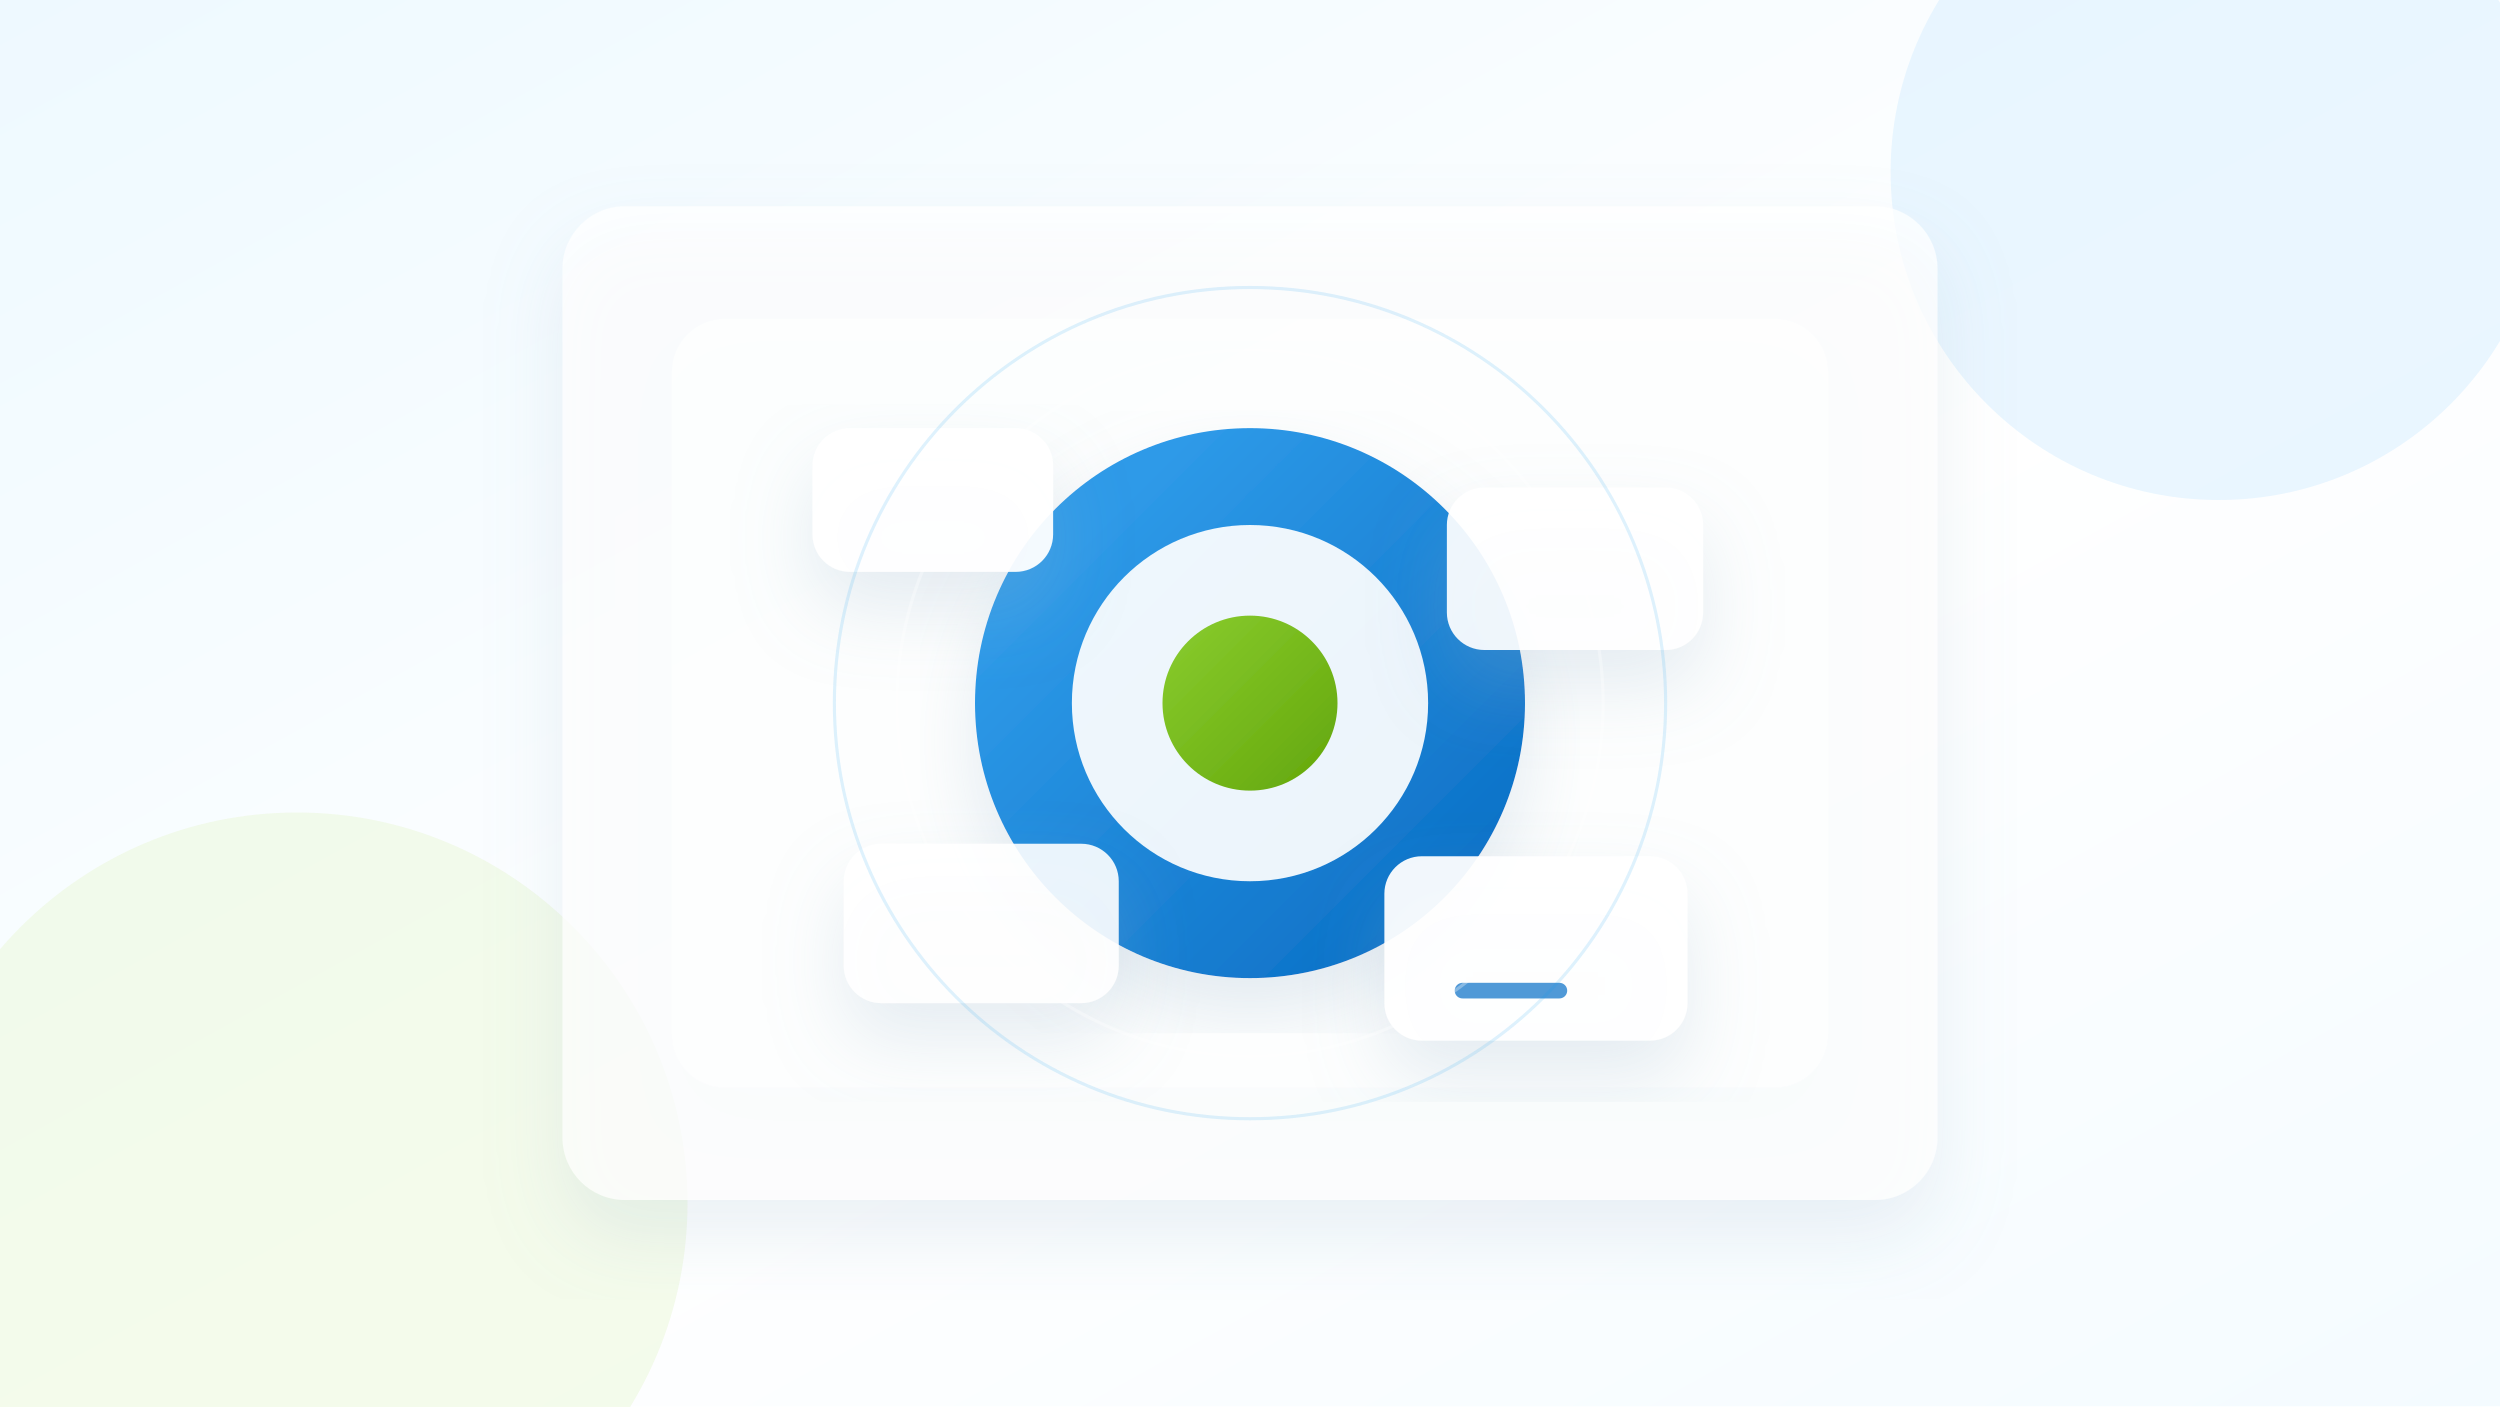
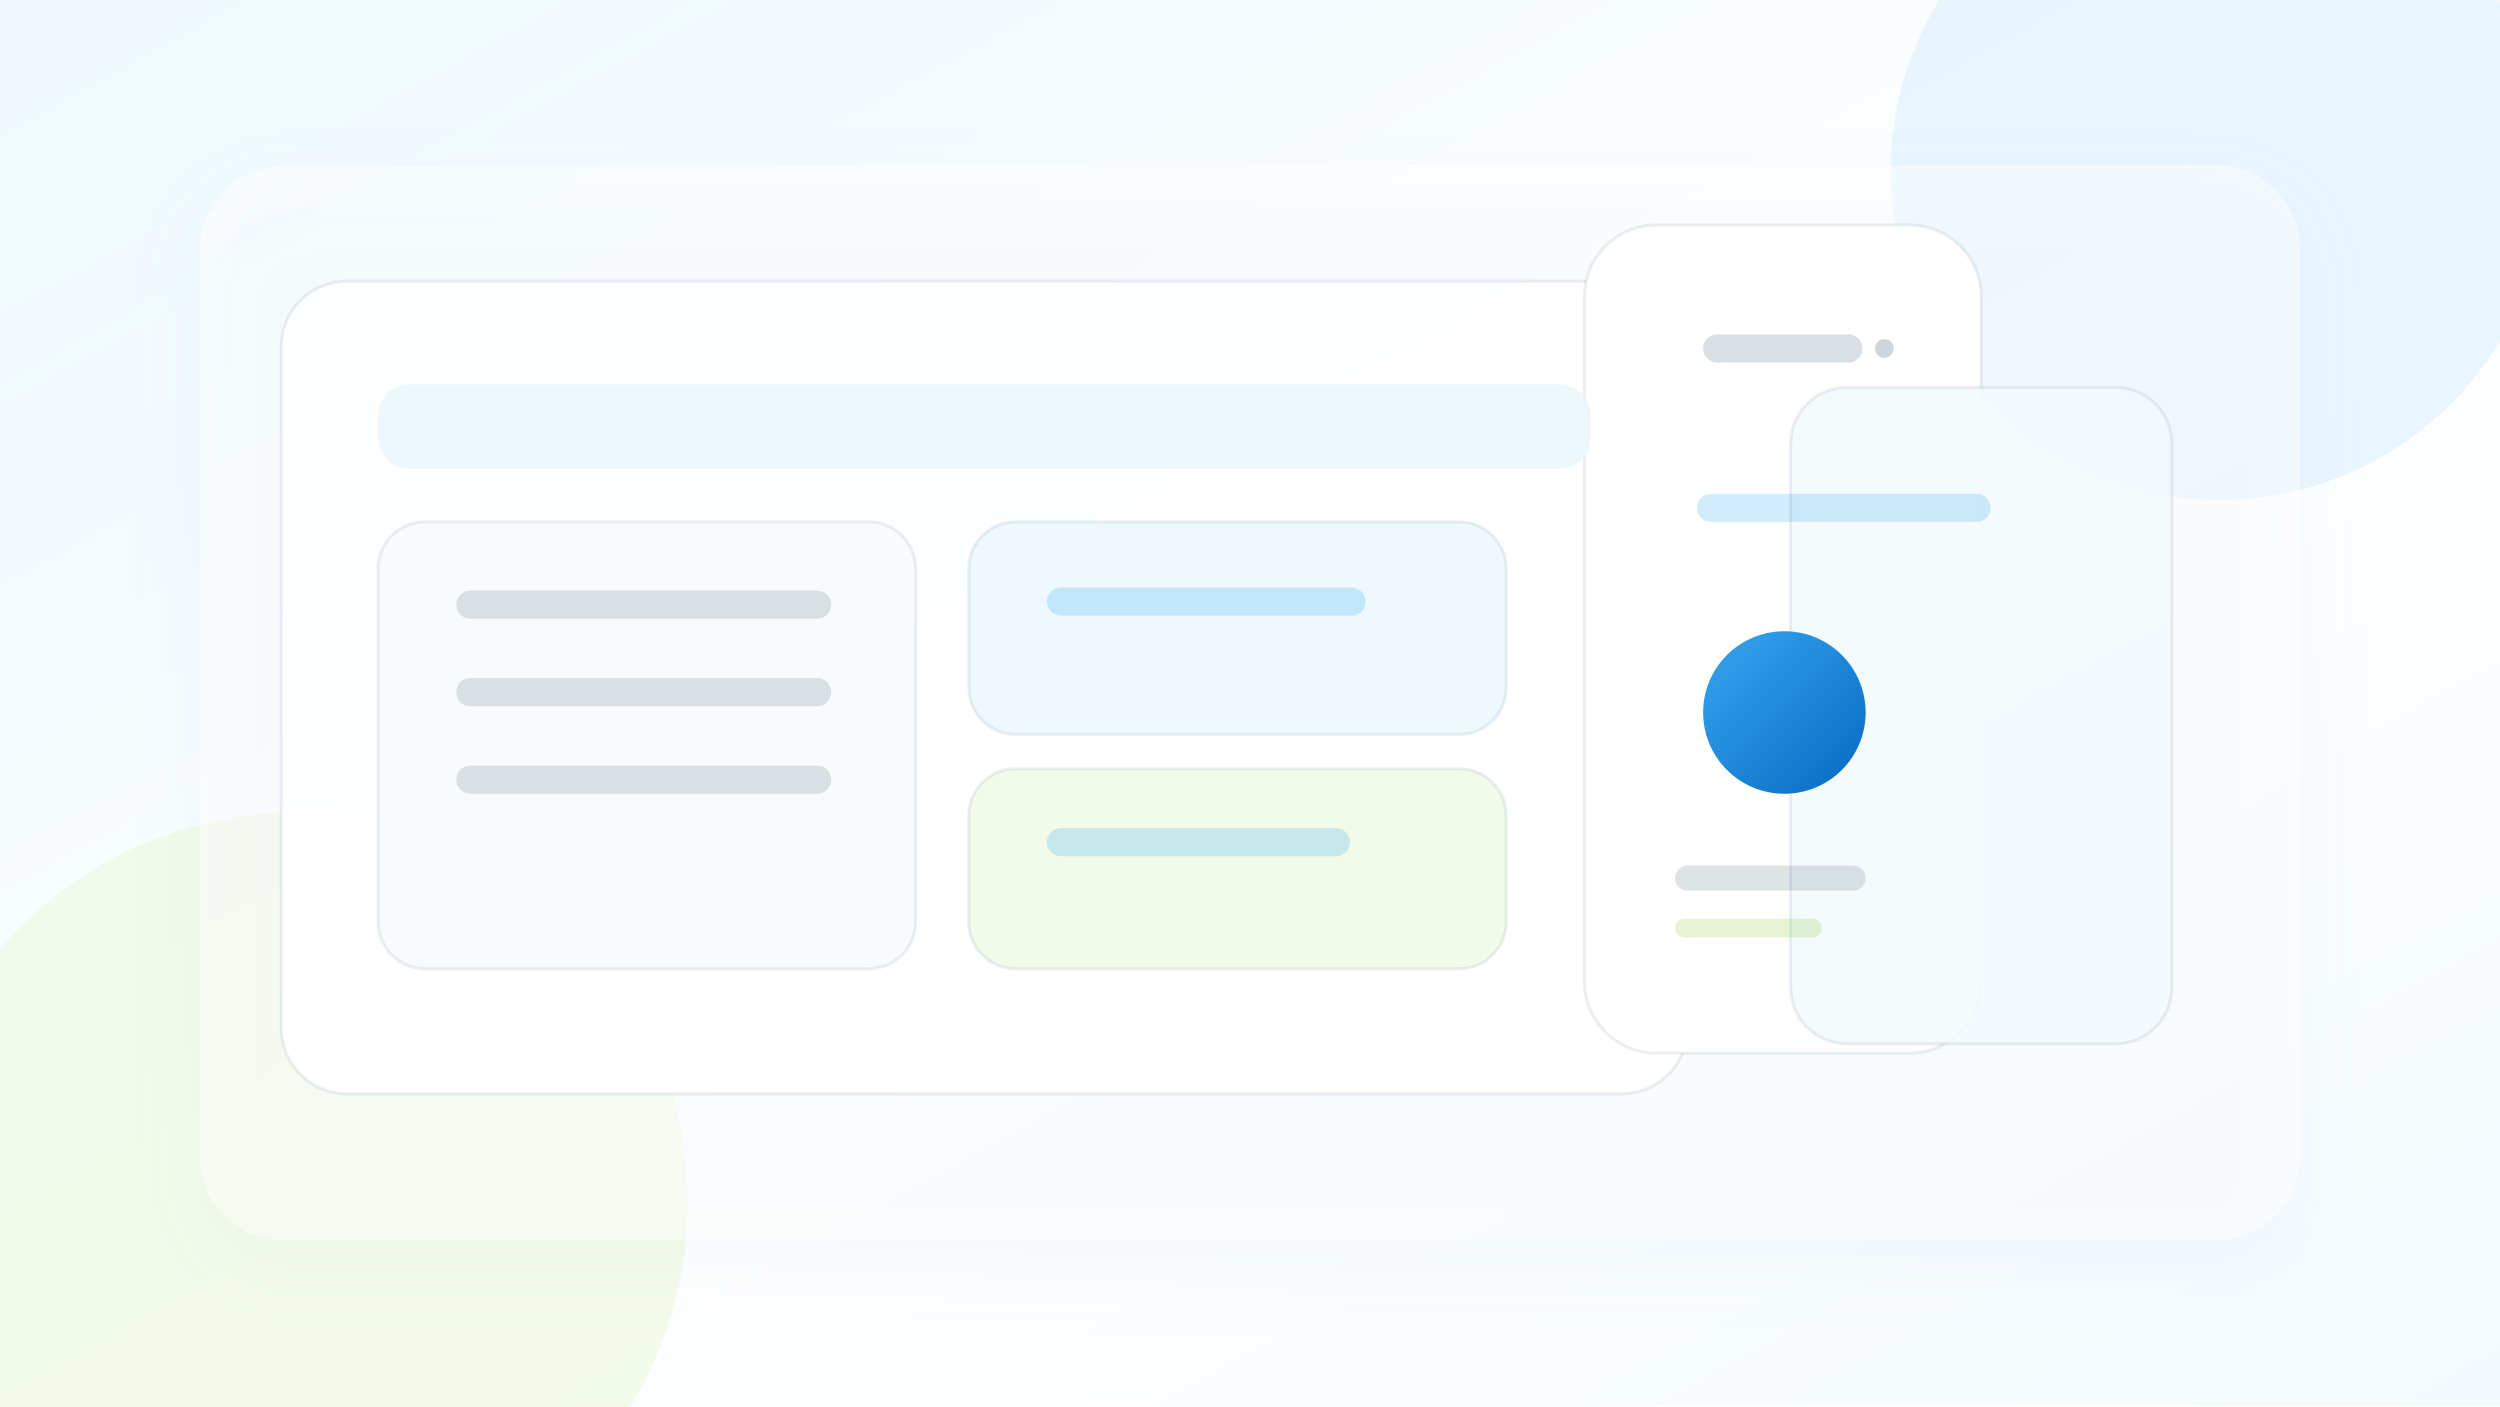
<svg xmlns="http://www.w3.org/2000/svg" width="1600" height="900" viewBox="0 0 1600 900" role="img" aria-hidden="true">
  <defs>
    <linearGradient id="bg" x1="0%" y1="0%" x2="100%" y2="100%">
      <stop offset="0%" stop-color="#eef9ff" />
      <stop offset="55%" stop-color="#ffffff" />
      <stop offset="100%" stop-color="#f4fbff" />
    </linearGradient>
-     <linearGradient id="panelGlow" x1="0%" y1="0%" x2="100%" y2="100%">
-       <stop offset="0%" stop-color="rgba(255,255,255,0.92)" />
-       <stop offset="100%" stop-color="rgba(255,255,255,0.58)" />
-     </linearGradient>
-     <linearGradient id="blueOrb" x1="20%" y1="20%" x2="85%" y2="85%">
+     <linearGradient id="primaryOrb" x1="20%" y1="20%" x2="85%" y2="85%">
      <stop offset="0%" stop-color="#2e9ae8" />
      <stop offset="100%" stop-color="#0d72c8" />
    </linearGradient>
-     <linearGradient id="accent" x1="0%" y1="0%" x2="100%" y2="100%">
+     <linearGradient id="accentOrb" x1="0%" y1="0%" x2="100%" y2="100%">
      <stop offset="0%" stop-color="#8acd2f" />
      <stop offset="100%" stop-color="#63a60b" />
    </linearGradient>
    <linearGradient id="line" x1="0%" y1="0%" x2="100%" y2="0%">
      <stop offset="0%" stop-color="#2e9ae8" />
      <stop offset="100%" stop-color="#8acd2f" />
    </linearGradient>
-     <filter id="shadow" x="-10%" y="-10%" width="120%" height="120%">
-       <feDropShadow dx="0" dy="24" stdDeviation="24" flood-color="#98b7cc" flood-opacity="0.25" />
+     <filter id="shadowSoft" x="-10%" y="-10%" width="120%" height="120%">
+       <feDropShadow dx="0" dy="18" stdDeviation="22" flood-color="#98b7cc" flood-opacity="0.18" />
    </filter>
  </defs>
  <rect width="1600" height="900" fill="url(#bg)" />
  <g opacity="0.55">
    <circle cx="1420" cy="110" r="210" fill="#d8efff" />
    <circle cx="190" cy="770" r="250" fill="#ebf7da" />
  </g>
-   <g filter="url(#shadow)">
-     <rect x="360" y="132" width="880" height="636" rx="40" fill="rgba(255,255,255,0.74)" />
-     <rect x="430" y="204" width="740" height="492" rx="34" fill="rgba(255,255,255,0.58)" />
+   <g filter="url(#shadowSoft)">
+     <rect x="128" y="106" width="1344" height="688" rx="54" fill="rgba(255,255,255,0.42)" />
  </g>
-   <g filter="url(#shadow)">
-     <circle cx="800" cy="450" r="176" fill="url(#blueOrb)" />
-     <circle cx="800" cy="450" r="114" fill="rgba(255,255,255,0.92)" />
-     <circle cx="800" cy="450" r="56" fill="url(#accent)" />
-   </g>
-   <g filter="url(#shadow)">
-     <rect x="520" y="274" width="154" height="92" rx="24" fill="rgba(255,255,255,0.94)" />
-     <rect x="926" y="312" width="164" height="104" rx="24" fill="rgba(255,255,255,0.92)" />
-     <rect x="540" y="540" width="176" height="102" rx="24" fill="rgba(255,255,255,0.9)" />
-     <rect x="886" y="548" width="194" height="118" rx="24" fill="rgba(255,255,255,0.94)" />
-   </g>
-   <g fill="none" stroke-linecap="round">
-     <path d="M574 320 H628" stroke="url(#line)" stroke-width="12" />
-     <path d="M954 364 H1036" stroke="url(#line)" stroke-width="12" />
-     <path d="M572 592 H650" stroke="url(#line)" stroke-width="12" />
-     <path d="M924 598 H1022" stroke="url(#line)" stroke-width="12" />
-     <path d="M936 634 H998" stroke="#0d72c8" stroke-width="10" opacity="0.72" />
-   </g>
-   <g opacity="0.7">
-     <circle cx="800" cy="450" r="226" fill="none" stroke="rgba(255,255,255,0.46)" stroke-width="2" />
-     <circle cx="800" cy="450" r="266" fill="none" stroke="rgba(5,150,239,0.18)" stroke-width="2" />
-   </g>
+   <rect x="180" y="180" width="900" height="520" rx="42" fill="rgba(255,255,255,0.92)" stroke="rgba(17,52,76,0.08)" stroke-width="2" />
+   <rect x="1014" y="144" width="254" height="530" rx="46" fill="rgba(255,255,255,0.98)" stroke="rgba(17,52,76,0.08)" stroke-width="2" />
+   <rect x="1146" y="248" width="244" height="420" rx="36" fill="rgba(244,250,253,0.9)" stroke="rgba(17,52,76,0.08)" stroke-width="2" />
+   <rect x="242" y="246" width="776" height="54" rx="20" fill="rgba(236,246,252,0.96)" />
+   <rect x="242" y="334" width="344" height="286" rx="30" fill="rgba(247,251,253,0.96)" stroke="rgba(17,52,76,0.08)" stroke-width="2" />
+   <rect x="620" y="334" width="344" height="136" rx="30" fill="rgba(236,248,255,0.96)" stroke="rgba(17,52,76,0.08)" stroke-width="2" />
+   <rect x="620" y="492" width="344" height="128" rx="30" fill="rgba(241,250,233,0.96)" stroke="rgba(17,52,76,0.08)" stroke-width="2" />
+   <rect x="1090" y="214" width="102" height="18" rx="9" fill="rgba(17,52,76,0.16)" />
+   <circle cx="1206" cy="223" r="6" fill="rgba(17,52,76,0.2)" />
+   <circle cx="1142" cy="456" r="52" fill="url(#primaryOrb)" />
+   <rect x="1072" y="554" width="122" height="16" rx="8" fill="rgba(17,52,76,0.14)" />
+   <rect x="1072" y="588" width="94" height="12" rx="6" fill="rgba(120,197,21,0.18)" />
+   <rect x="292" y="378" width="240" height="18" rx="9" fill="rgba(17,52,76,0.14)" />
+   <rect x="292" y="434" width="240" height="18" rx="9" fill="rgba(17,52,76,0.14)" />
+   <rect x="292" y="490" width="240" height="18" rx="9" fill="rgba(17,52,76,0.14)" />
+   <rect x="670" y="376" width="204" height="18" rx="9" fill="rgba(5,150,239,0.18)" />
+   <rect x="670" y="530" width="194" height="18" rx="9" fill="rgba(5,150,239,0.18)" />
+   <rect x="1086" y="316" width="188" height="18" rx="9" fill="rgba(5,150,239,0.18)" />
</svg>
